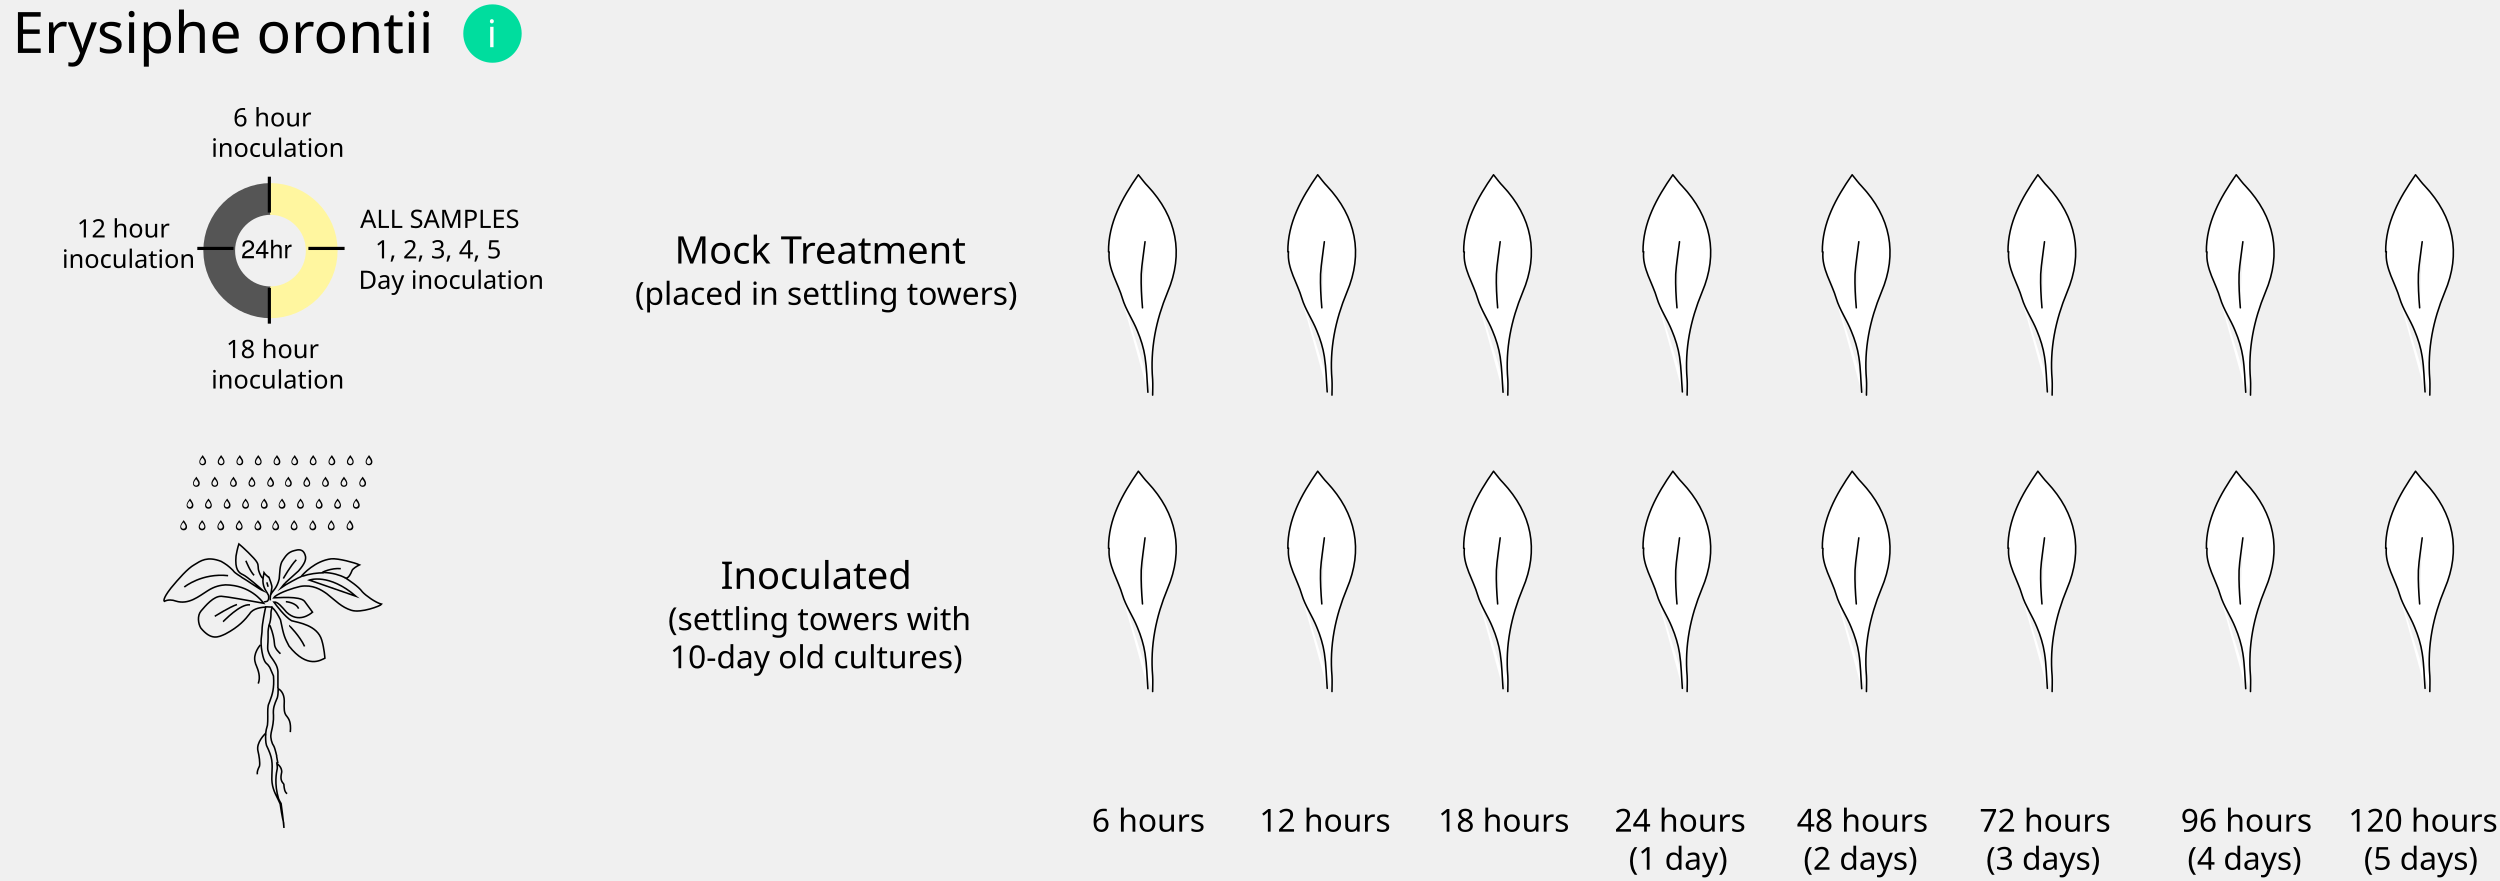
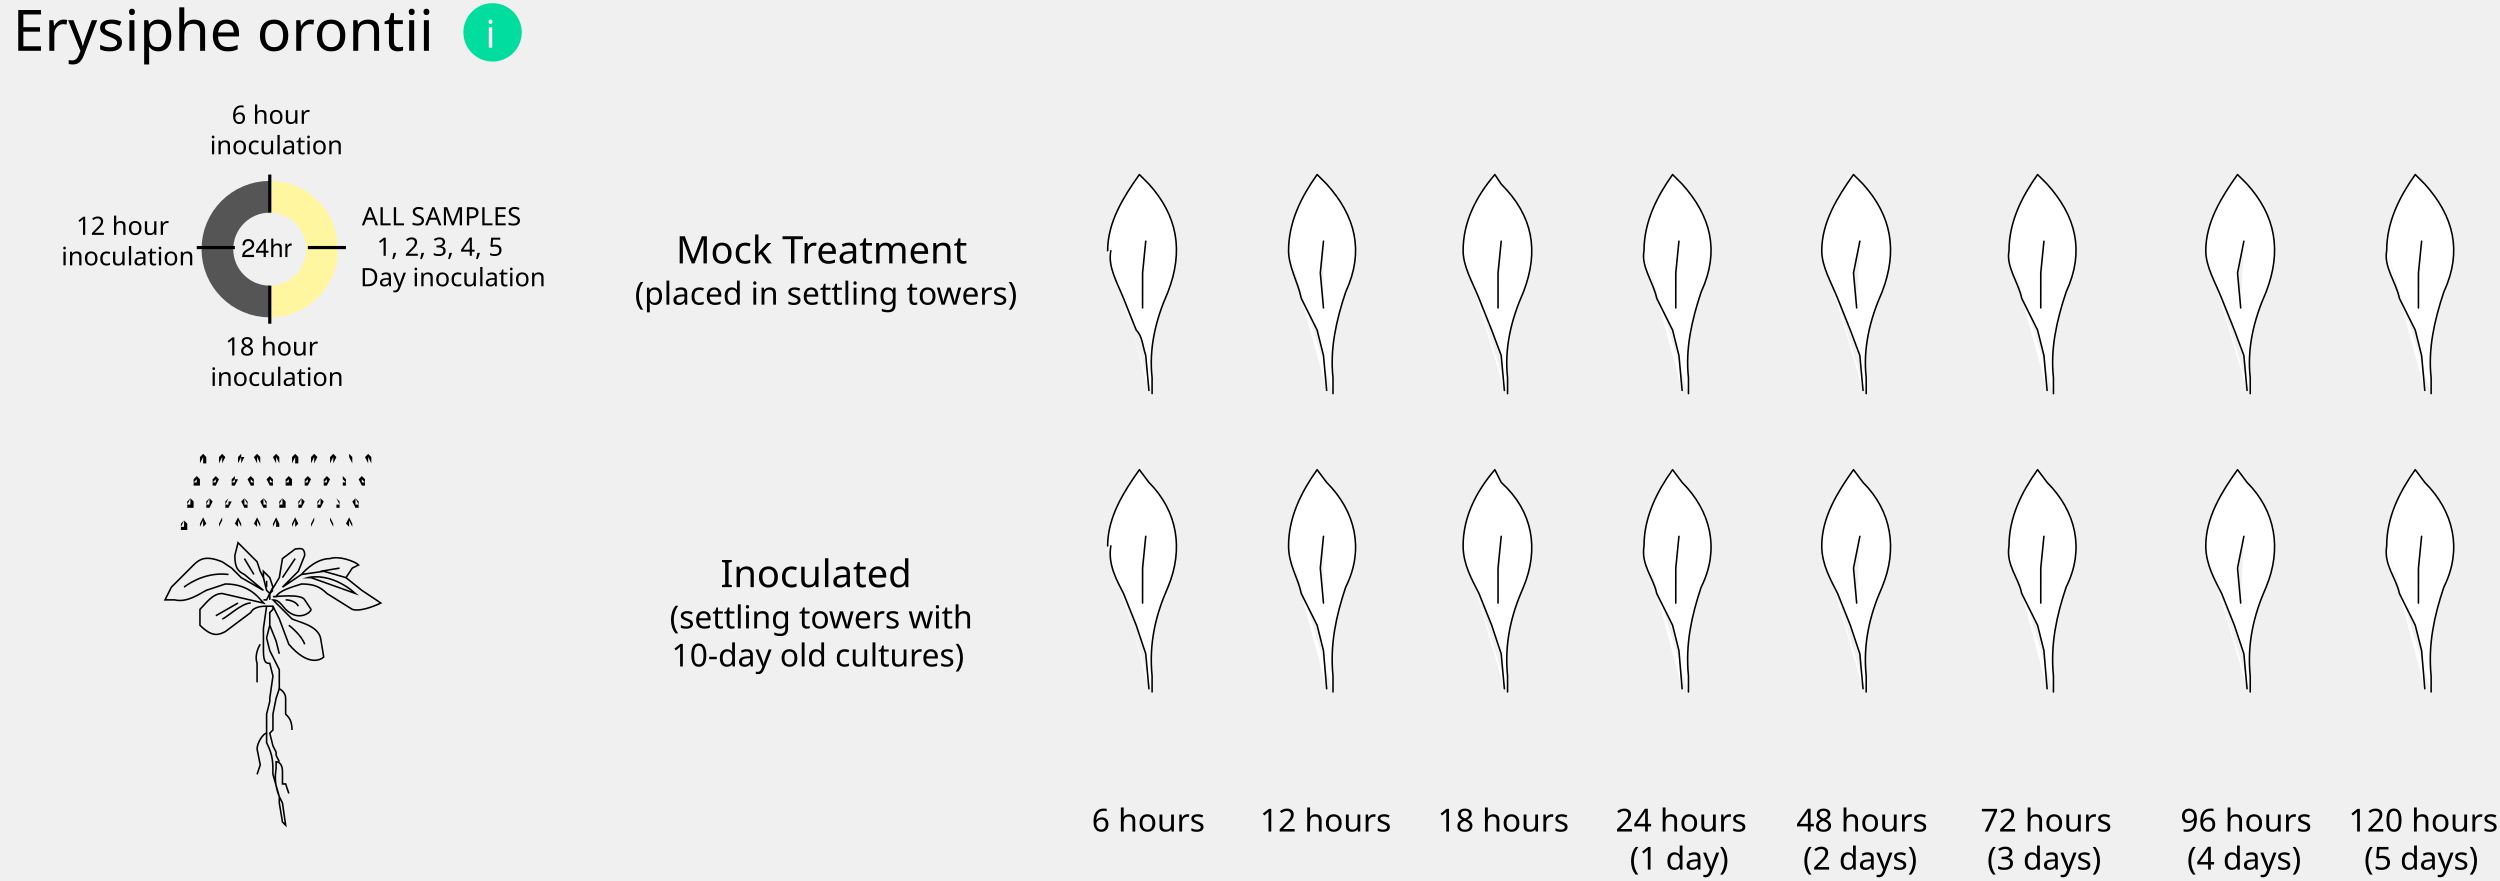
- <svg xmlns="http://www.w3.org/2000/svg" xml:space="preserve" id="BioticStressErysipheorontii_svg" x="0" y="0" version="1.1" viewBox="25 75 787.682 277.406" author="Provart Lab - Bio Analytic Resource, University of Toronto">
-   <g id="Erysiphe_orontii" transform="translate(-4.032 -5.627)">
+ <svg xmlns="http://www.w3.org/2000/svg" xml:space="preserve" id="BioticStressErysipheorontii_svg" x="0" y="0" version="1.1" viewBox="25 75 787.7 277.4" author="Provart Lab - Bio Analytic Resource, University of Toronto">
+   <g id="Erysiphe_orontii" transform="translate(-4 -6)">
    <g id="Labels">
-       <text id="text2" font-family="HelveticaNeue-Italic" font-size="18" transform="translate(32.931 97.314)">Erysiphe orontii</text>
-       <text id="text4" font-family="HelveticaNeue-Thin" font-size="12" transform="translate(241.58 163.667)">Mock Treatment</text>
-       <text id="text6" font-family="HelveticaNeue-Thin" font-size="10" transform="translate(229.101 176.667)">(placed in settling towers)</text>
-       <text id="text8" font-family="HelveticaNeue-Thin" font-size="12" transform="translate(256.064 266.166)">Inoculated</text>
-       <text id="text14" transform="translate(239.511 279.166)">
+       <text id="text2" font-family="HelveticaNeue-Italic" font-size="18" transform="translate(33 97)">Erysiphe orontii</text>
+       <text id="text4" font-family="HelveticaNeue-Thin" font-size="12" transform="translate(242 164)">Mock Treatment</text>
+       <text id="text6" font-family="HelveticaNeue-Thin" font-size="10" transform="translate(229 177)">(placed in settling towers)</text>
+       <text id="text8" font-family="HelveticaNeue-Thin" font-size="12" transform="translate(256 266)">Inoculated</text>
+       <text id="text14" transform="translate(240 279)">
        <tspan id="tspan10" x="0" y="0" font-family="HelveticaNeue-Thin" font-size="10">(settling towers with </tspan>
        <tspan id="tspan12" x=".6" y="12" font-family="HelveticaNeue-Thin" font-size="10">10-day old cultures)</tspan>
      </text>
-       <text id="text16" font-family="HelveticaNeue-Thin" font-size="10" transform="translate(373.044 342.666)">6 hours</text>
-       <text id="text18" font-family="HelveticaNeue-Thin" font-size="10" transform="translate(425.818 342.666)">12 hours</text>
-       <text id="text20" font-family="HelveticaNeue" font-size="8" transform="translate(104.996 162)">24hr</text>
-       <text id="text22" font-family="HelveticaNeue-Thin" font-size="10" transform="translate(482.15 342.666)">18 hours</text>
-       <text id="text28" transform="translate(537.704 342.666)">
+       <text id="text16" font-family="HelveticaNeue-Thin" font-size="10" transform="translate(373 343)">6 hours</text>
+       <text id="text18" font-family="HelveticaNeue-Thin" font-size="10" transform="translate(426 343)">12 hours</text>
+       <text id="text20" font-family="HelveticaNeue" font-size="8" transform="translate(105 162)">24hr</text>
+       <text id="text22" font-family="HelveticaNeue-Thin" font-size="10" transform="translate(482 343)">18 hours</text>
+       <text id="text28" transform="translate(538 343)">
        <tspan id="tspan24" x="0" y="0" font-family="HelveticaNeue-Thin" font-size="10">24 hours</tspan>
        <tspan id="tspan26" x="4.5" y="12" font-family="HelveticaNeue-Thin" font-size="10">(1 day)</tspan>
      </text>
-       <text id="text34" transform="translate(595.143 342.666)">
+       <text id="text34" transform="translate(595 343)">
        <tspan id="tspan30" x="0" y="0" font-family="HelveticaNeue-Thin" font-size="10">48 hours</tspan>
        <tspan id="tspan32" x="2.1" y="12" font-family="HelveticaNeue-Thin" font-size="10">(2 days)</tspan>
      </text>
-       <text id="text40" transform="translate(652.697 342.666)">
+       <text id="text40" transform="translate(653 343)">
        <tspan id="tspan36" x="0" y="0" font-family="HelveticaNeue-Thin" font-size="10">72 hours</tspan>
        <tspan id="tspan38" x="2.1" y="12" font-family="HelveticaNeue-Thin" font-size="10">(3 days)</tspan>
      </text>
-       <text id="text46" transform="translate(716.135 342.666)">
+       <text id="text46" transform="translate(716 343)">
        <tspan id="tspan42" x="0" y="0" font-family="HelveticaNeue-Thin" font-size="10">96 hours</tspan>
        <tspan id="tspan44" x="2.1" y="12" font-family="HelveticaNeue-Thin" font-size="10">(4 days)</tspan>
      </text>
-       <text id="text52" transform="translate(768.908 342.666)">
+       <text id="text52" transform="translate(769 343)">
        <tspan id="tspan48" x="0" y="0" font-family="HelveticaNeue-Thin" font-size="10">120 hours</tspan>
        <tspan id="tspan50" x="4.9" y="12" font-family="HelveticaNeue-Thin" font-size="10">(5 days)</tspan>
      </text>
    </g>
    <g id="infoButton_Botrytis_cinerea">
      <circle id="circle55" cx="184.2" cy="91.2" r="9.2" fill="#00dd9e" />
-       <text id="text57" fill="#fff" font-family="HelveticaNeue-Bold" font-size="12" transform="translate(182.452 95.5)">i</text>
+       <text id="text57" fill="#fff" font-family="HelveticaNeue-Bold" font-size="12" transform="translate(182 96)">i</text>
    </g>
    <g id="treatmentInfographic">
      <g id="root" fill="none" stroke="#000" stroke-miterlimit="10" stroke-width=".5">
-         <path id="path60" d="M110.4 296c.8-2.1 0-4.2-.7-5.9-.1-.2-.2-.4-.2-.6-1-2.9 1.6-5.7 1.6-5.7" />
-         <path id="path62" d="M118.3 262.9s2.3-4.1 4.1-5.9" />
-         <path id="path64" d="M123.1 272.4c-.7-1.9-3.9-2.2-4-2.2" />
-         <path id="path66" d="M103.7 271.1c-2.2.7-6.8 3.6-7 3.7" />
-         <path id="path68" d="M107.8 271.2c-3.1-.4-8.2 5.1-8.5 5.3" />
-         <path id="path70" d="M100.9 262c-8.2-.9-13.7 3.5-13.8 3.6" />
-         <path id="path72" d="M109.1 261.9c-1.2-1.1-2.6-4.6-2.6-4.6" />
-         <path id="path74" d="M113.1 264.1s.3.9.4 1.4" />
-         <path id="path76" d="M125 284.3c-1.4-3.1-4.8-6.6-4.9-6.6" />
-         <path id="path78" d="M111.8 262.7c-.1 0-.1 0 0 0" />
-         <path id="path80" d="M117.4 286.6c-.3-.3-1.9-1.6-1.9-3.2-.1-1.5-.5-3.4-1.3-5.4-.1-.4-.5-.6-.4-.4.4-.9.6-2.6.6-3.2v-.6c0-.5.1-.8.2-1.2.1-.3.1-.6.2-.9" />
-         <path id="path82" d="M110.1 324.6c-.1-.9.2-1.6.7-2.6.2-1-.1-3.2-.5-4.8-.6-2.6 2.2-5.3 2.3-5.4l.1.1c.1-.9.3-1.9.6-2.8.1-.7.1-1.7.1-2.7 0-1.6-.1-3.3.4-4.2.1-.2.2-.5.3-.8.7-1.9 1.4-3.8 1.1-7.8-1.5-3.6-1.1-2.5-1.6-3.3-.5-.8-1.3-.4-2-4.2-.7-3.8 0-5.2 0-7 0-1.8.9-6.2 1.2-7.5" />
-         <path id="path84" d="M119.5 330.7c-.8-.5-.9-1.7-1-2.5 0-.3 0-.5-.1-.6-1.1-1.1-.9-2.3-.6-3.8 0-1.4-1.1-2.3-1.5-2.6.1.6.1 1.2.1 1.5-.3 1.5-1 4.8.4 9.6.2.5.5 1 .8 1.5.6 4.2.9 7.7.9 7.7l-.1-1.6s-.5-1.8-1.1-6c-.2-.5-.4-.9-.6-1.3 0-.1 0-.1-.1-.2-1.1-2.2-2.1-4.1-1.9-7.4v-.2c.2-4.1.2-5.4-1.7-9.3-.3-.9-.3-2.6-.3-3.7" />
-         <path id="path86" d="M120.5 311.3c.3-3.2-.5-4.2-1.1-5l-.1-.1c-.8-1-.8-2.2-.7-4.7 0-2.6-1.4-3.6-1.9-3.9 0 1.1-.1 2.2-.3 2.9l-.1.2c-.8 1.9-1.3 3-1.1 5.3.1 1.7-.3 3.7-.6 4.9-.1.5-.2.9-.2 1.1-.2 1.1.3 2.9.8 3.5.4.7.6 1.7.8 2.4.1.3.1.6.2.8v.3c.1.5.2 1.1.3 1.7l.1.4" />
-         <path id="path88" d="M113.8 277.6c-.4 2-.3 2-.3 4s-.3 3.1 0 4.1c.3 1 .8 1.8 1.2 2.3.9 1.3 1.8 2.5 1.9 4.3v5.2" />
-         <path id="path90" d="M136.4 259.8c-3-.3-6 1.2-6.1 1.3h.8c-2 0-4.5.3-6.9 1.1" />
-         <path id="path92" d="M137.9 262.7c-1.8-.9-4.1-1.6-6.8-1.7" />
-         <path id="path94" d="M112.2 270.3c.2-.1 1-.1 1.2-.4.3-.4.4-1.1.2-1.8-.1-.2-.3-.4-.4-.7-.6-.9-1.5-2.3-1.3-4.5" />
-         <path id="path96" d="M114.3 268c-.2 1-.1 1.8-.1 1.8" />
-         <path id="path98" d="m126.5 263.4 14.7 5.1c-8.6-7.4-14.7-5.1-14.7-5.1z" />
-         <path id="line100" d="m114.6 267.4-.2.4" />
-         <path id="line102" d="M114.4 268v-.2" />
-         <path id="line104" d="M113.6 262.2v.3" />
+         <path id="path60" d="M110 296v-6c-1-3 1-6 1-6" />
+         <path id="path62" d="m118 263 4-6" />
+         <path id="path64" d="M123 272c-1-2-4-2-4-2" />
+         <path id="path66" d="m104 271-7 4" />
+         <path id="path68" d="M108 271c-3 0-8 5-9 5" />
+         <path id="path70" d="M101 262c-8-1-14 4-14 4" />
+         <path id="path72" d="m109 262-3-5" />
+         <path id="path74" d="M113 264v2" />
+         <path id="path76" d="M125 284c-1-3-5-6-5-6" />
+         <path id="path80" d="m117 287-1-4-2-5s0-1 0 0v-4l1-1v-1" />
+         <path id="path82" d="m110 325 1-3-1-5c0-2 2-5 3-5v-6l1-4v-1l1-7-1-4c-1 0-2 0-2-4v-7l1-7" />
+         <path id="path84" d="m120 331-1-3h-1v-4c0-2-1-3-2-3v2c0 1-1 4 1 9l1 2 1 7-1-1-1-6v-2l-2-7c0-4 0-6-2-10v-3" />
+         <path id="path86" d="M121 311c0-3-1-4-2-5v-5c0-2-2-3-2-3l-1 3-1 5v5l-1 1 1 4 1 2v1l1 2" />
+         <path id="path88" d="m114 278-1 4 1 4 1 2 2 4v6" />
+         <path id="path90" d="m136 260-6 1h1l-7 1" />
+         <path id="path92" d="m138 263-7-2" />
+         <path id="path94" d="M112 270h1l1-2-1-1-1-4" />
+         <path id="path96" d="M114 268v2" />
+         <path id="path98" d="m127 263 14 5c-8-7-15-5-15-5z" />
+         <path id="line100" d="m115 267-1 1" />
      </g>
-       <path id="rosette" fill="none" stroke="#000" stroke-miterlimit="10" stroke-width=".5" d="M80.8 270.1s-.8-.5 2.1-4.2c2.4-2.9 5.3-6.2 7.3-7.3 2.1-1.3 4.1-2.8 8.5-1.1 1.4.8 2.3 1.4 3.7 2.8.7 1.1 2.7 2 2.9 2.3 1 .5 5.5 3.7 6.7 4.2-1.2-1.1-5.1-4.5-6.4-5.1-1.4-.6-2.6-1.7-2.2-5.9.4-2.4.9-3.8.9-3.8 1 .8 5 4.5 5.7 5.8.6 1 .2 1.7.6 2.8.3 1 .9 2.1 1.3 2.3.1-.7.3-1.8.3-1.8.3.5 1.6 1.5 1.6 1.5.2.5 1 2.6.9 3.1-.1.8-.3 2-.3 2 .6-.8 2-2 2.6-4.7.2-1.5.1-4.5 1.1-5.8.9-1.3 1.6-2.6 3.7-3.1 1.1-.3 2.9-.8 3.5 1.9.1.9-.1 2.1-2.2 4.5-1.4 1.3-4.5 4-4.5 4.1-.7.8-1 1.2-1 1.2 1.4-1 5.7-3.3 6.3-3.5.6-.8 4.5-5 9.5-5.6 2.2-.2 7.4 1.2 8.9 1.9-.8.4-2.2 1.2-2.4 1.9-.3.8-1 2.3-1.9 2.3.9.6 4 2.6 5.2 4.3 1 1.1 4.1 3.4 6.1 3.9-.3.5-6.5 2.9-9.6 1.9-3.1-1-4.8-2.9-7.7-5.2-1.7-1.2-4.4-3-8.4-2.3-2.2.5-6.2 1.8-8 3.2l-.3.4c1 0 8.3-.7 9.7 1.1 1.2 1.6 2.5 3.4 2.5 3.4-.7.6-4.4 3.6-8.2 0-1.5-1.7-2.7-3.3-4-3.2.6.8 3.6 4.8 5.6 5.9 2.2.6 8.1 1.4 9.5 6.1.8 2.6 1 5.7 1 5.7-1.3.6-5.5 3.5-11.3-3.8-1.3-2.6-1.6-2.8-2.7-8.3-.8-1.5-1.5-3-2.8-4-1.3-.1-1.9-.1-2 0-1 .1-3.8.3-4.9 2.1-1.3 1.7-3.3 4.1-7.7 6.4-2.2 1-4.4 2.1-7.7-1.9-.8-1.3-1.2-3.9.1-5.4 1.4-1.6 3.9-4.7 6.4-4.6 1.7.1 8.4 1.3 13.3 2.2-.6-.8-4.3-5.7-12-5.8-1.5.1-3.4.4-5.7 1.9-2.6 1.6-5.9 4.5-10 3.2-1-.4-2.5-.5-3.6.1z" />
-       <path id="mist" d="M87.8 245.9c.3.6.2 1.3-.2 1.6-.4.3-1 .3-1.4 0-.4-.3-.5-1-.2-1.6.2-.5.6-.9.9-1.4.3.4.6.8.9 1.4zm-1.5 1.1c.2.3.8.3 1 0 .4-.4.2-1-.5-1.8-.7.8-.9 1.4-.5 1.8zm3.5-7.9c.3.6.2 1.3-.2 1.6-.4.3-1 .3-1.4 0-.4-.3-.5-1-.2-1.6.2-.5.6-.9.9-1.4.3.4.6.8.9 1.4zm-1.5 1.1c.2.3.8.3 1 0 .4-.4.2-1-.5-1.8-.7.8-.9 1.4-.5 1.8zm3.5-8c.3.6.2 1.3-.2 1.6-.4.3-1 .3-1.4 0-.4-.3-.5-1-.2-1.6.2-.5.6-.9.9-1.4.3.5.6.9.9 1.4zm-1.5 1.2c.2.3.8.3 1 0 .4-.4.2-1-.5-1.8-.7.8-.9 1.4-.5 1.8zm3.5-8c.3.6.2 1.3-.2 1.6-.4.3-1 .3-1.4 0-.4-.3-.5-1-.2-1.6.2-.5.6-.9.9-1.4.3.5.6.9.9 1.4zm-1.5 1.2c.2.3.8.3 1 0 .4-.4.2-1-.5-1.8-.7.8-.9 1.4-.5 1.8zm1.3 19.3c.3.6.2 1.3-.2 1.6-.4.3-1 .3-1.4 0-.4-.3-.5-1-.2-1.6.2-.5.6-.9.9-1.4.3.4.7.8.9 1.4zm-1.4 1.1c.2.3.8.3 1 0 .4-.4.2-1-.5-1.8-.7.8-.9 1.4-.5 1.8zm3.4-7.9c.3.6.2 1.3-.2 1.6-.4.3-1 .3-1.4 0-.4-.3-.5-1-.2-1.6.2-.5.6-.9.9-1.4.3.4.7.8.9 1.4zm-1.4 1.1c.2.3.8.3 1 0 .4-.4.2-1-.5-1.8-.7.8-.9 1.4-.5 1.8zm3.4-8c.3.6.2 1.3-.2 1.6-.4.3-1 .3-1.4 0-.4-.3-.5-1-.2-1.6.2-.5.6-.9.9-1.4.3.5.7.9.9 1.4zm-1.4 1.2c.2.3.8.3 1 0 .4-.4.2-1-.5-1.8-.7.8-.9 1.4-.5 1.8zm3.4-8c.3.6.2 1.3-.2 1.6-.4.3-1 .3-1.4 0-.4-.3-.5-1-.2-1.6.2-.5.6-.9.9-1.4.3.5.7.9.9 1.4zm-1.4 1.2c.2.3.8.3 1 0 .4-.4.2-1-.5-1.8-.7.8-.9 1.4-.5 1.8zm1.3 19.3c.3.6.2 1.3-.2 1.6-.4.3-1 .3-1.4 0-.4-.3-.5-1-.2-1.6.2-.5.6-.9.9-1.4.3.4.6.8.9 1.4zM98 247c.2.3.8.3 1 0 .4-.4.2-1-.5-1.8-.7.8-.8 1.4-.5 1.8zm3.5-7.9c.3.6.2 1.3-.2 1.6-.4.3-1 .3-1.4 0-.4-.3-.5-1-.2-1.6.2-.5.6-.9.9-1.4.3.4.6.8.9 1.4zm-1.5 1.1c.2.3.8.3 1 0 .4-.4.2-1-.5-1.8-.7.8-.8 1.4-.5 1.8zm3.5-8c.3.6.2 1.3-.2 1.6-.4.3-1 .3-1.4 0-.4-.3-.5-1-.2-1.6.2-.5.6-.9.9-1.4.3.5.6.9.9 1.4zm-1.5 1.2c.2.3.8.3 1 0 .4-.4.2-1-.5-1.8-.7.8-.8 1.4-.5 1.8zm3.5-8c.3.6.2 1.3-.2 1.6-.4.3-1 .3-1.4 0-.4-.3-.5-1-.2-1.6.2-.5.6-.9.9-1.4.3.5.6.9.9 1.4zm-1.5 1.2c.2.3.8.3 1 0 .4-.4.2-1-.5-1.8-.7.8-.8 1.4-.5 1.8zm1.3 19.3c.3.6.2 1.3-.2 1.6-.4.3-1 .3-1.4 0-.4-.3-.5-1-.2-1.6.2-.5.6-.9.9-1.4.3.4.7.8.9 1.4zm-1.4 1.1c.2.3.8.3 1 0 .4-.4.2-1-.5-1.8-.7.8-.9 1.4-.5 1.8zm3.4-7.9c.3.6.2 1.3-.2 1.6-.4.3-1 .3-1.4 0-.4-.3-.5-1-.2-1.6.2-.5.6-.9.9-1.4.3.4.7.8.9 1.4zm-1.4 1.1c.2.3.8.3 1 0 .4-.4.2-1-.5-1.8-.7.8-.9 1.4-.5 1.8zm3.4-8c.3.6.2 1.3-.2 1.6-.4.3-1 .3-1.4 0-.4-.3-.5-1-.2-1.6.2-.5.6-.9.9-1.4.3.5.7.9.9 1.4zm-1.4 1.2c.2.3.8.3 1 0 .4-.4.2-1-.5-1.8-.7.8-.9 1.4-.5 1.8zm3.4-8c.3.6.2 1.3-.2 1.6-.4.3-1 .3-1.4 0-.4-.3-.5-1-.2-1.6.2-.5.6-.9.9-1.4.3.5.7.9.9 1.4zm-1.4 1.2c.2.3.8.3 1 0 .4-.4.2-1-.5-1.8-.7.8-.9 1.4-.5 1.8zm1.3 19.3c.3.6.2 1.3-.2 1.6-.4.3-1 .3-1.4 0-.4-.3-.5-1-.2-1.6.2-.5.6-.9.9-1.4.3.4.7.8.9 1.4zm-1.5 1.1c.2.3.8.3 1 0 .4-.4.2-1-.5-1.8-.7.8-.8 1.4-.5 1.8zm3.5-7.9c.3.6.2 1.3-.2 1.6-.4.3-1 .3-1.4 0-.4-.3-.5-1-.2-1.6.2-.5.6-.9.9-1.4.3.4.7.8.9 1.4zm-1.5 1.1c.2.3.8.3 1 0 .4-.4.2-1-.5-1.8-.7.8-.8 1.4-.5 1.8zm3.5-8c.3.6.2 1.3-.2 1.6-.4.3-1 .3-1.4 0-.4-.3-.5-1-.2-1.6.2-.5.6-.9.9-1.4.3.5.7.9.9 1.4zm-1.5 1.2c.2.3.8.3 1 0 .4-.4.2-1-.5-1.8-.7.8-.8 1.4-.5 1.8zm3.5-8c.3.6.2 1.3-.2 1.6-.4.3-1 .3-1.4 0-.4-.3-.5-1-.2-1.6.2-.5.6-.9.9-1.4.3.5.7.9.9 1.4zm-1.5 1.2c.2.3.8.3 1 0 .4-.4.2-1-.5-1.8-.7.8-.8 1.4-.5 1.8zm1.1 19.3c.3.6.2 1.3-.2 1.6-.4.3-1 .3-1.4 0-.4-.3-.5-1-.2-1.6.2-.5.6-.9.9-1.4.3.4.6.8.9 1.4zm-1.5 1.1c.2.3.8.3 1 0 .4-.4.2-1-.5-1.8-.7.8-.9 1.4-.5 1.8zm3.5-7.9c.3.6.2 1.3-.2 1.6-.4.3-1 .3-1.4 0-.4-.3-.5-1-.2-1.6.2-.5.6-.9.9-1.4.3.4.6.8.9 1.4zm-1.5 1.1c.2.3.8.3 1 0 .4-.4.2-1-.5-1.8-.7.8-.9 1.4-.5 1.8zm3.5-8c.3.6.2 1.3-.2 1.6-.4.3-1 .3-1.4 0-.4-.3-.5-1-.2-1.6.2-.5.6-.9.9-1.4.3.5.6.9.9 1.4zm-1.5 1.2c.2.3.8.3 1 0 .4-.4.2-1-.5-1.8-.7.8-.9 1.4-.5 1.8zm3.5-8c.3.6.2 1.3-.2 1.6-.4.3-1 .3-1.4 0-.4-.3-.5-1-.2-1.6.2-.5.6-.9.9-1.4.3.5.6.9.9 1.4zm-1.5 1.2c.2.3.8.3 1 0 .4-.4.2-1-.5-1.8-.7.8-.9 1.4-.5 1.8zm1.3 19.3c.3.6.2 1.3-.2 1.6-.4.3-1 .3-1.4 0-.4-.3-.5-1-.2-1.6.2-.5.6-.9.9-1.4.3.4.7.8.9 1.4zm-1.4 1.1c.2.3.8.3 1 0 .4-.4.2-1-.5-1.8-.7.8-.9 1.4-.5 1.8zm3.4-7.9c.3.6.2 1.3-.2 1.6-.4.3-1 .3-1.4 0-.4-.3-.5-1-.2-1.6.2-.5.6-.9.9-1.4.3.4.7.8.9 1.4zm-1.4 1.1c.2.3.8.3 1 0 .4-.4.2-1-.5-1.8-.7.8-.9 1.4-.5 1.8zm3.4-8c.3.6.2 1.3-.2 1.6-.4.3-1 .3-1.4 0-.4-.3-.5-1-.2-1.6.2-.5.6-.9.9-1.4.3.5.7.9.9 1.4zm-1.4 1.2c.2.3.8.3 1 0 .4-.4.2-1-.5-1.8-.7.8-.9 1.4-.5 1.8zm3.4-8c.3.6.2 1.3-.2 1.6-.4.3-1 .3-1.4 0-.4-.3-.5-1-.2-1.6.2-.5.6-.9.9-1.4.3.5.7.9.9 1.4zm-1.4 1.2c.2.3.8.3 1 0 .4-.4.2-1-.5-1.8-.7.8-.9 1.4-.5 1.8zm1.3 19.3c.3.6.2 1.3-.2 1.6-.4.3-1 .3-1.4 0-.4-.3-.5-1-.2-1.6.2-.5.6-.9.9-1.4.3.4.6.8.9 1.4zM127 247c.2.3.8.3 1 0 .4-.4.2-1-.5-1.8-.7.8-.8 1.4-.5 1.8zm3.5-7.9c.3.6.2 1.3-.2 1.6-.4.3-1 .3-1.4 0-.4-.3-.5-1-.2-1.6.2-.5.6-.9.9-1.4.3.4.6.8.9 1.4zm-1.5 1.1c.2.3.8.3 1 0 .4-.4.2-1-.5-1.8-.7.8-.8 1.4-.5 1.8zm3.5-8c.3.6.2 1.3-.2 1.6-.4.3-1 .3-1.4 0-.4-.3-.5-1-.2-1.6.2-.5.6-.9.9-1.4.3.5.6.9.9 1.4zm-1.5 1.2c.2.3.8.3 1 0 .4-.4.2-1-.5-1.8-.7.8-.8 1.4-.5 1.8zm3.5-8c.3.6.2 1.3-.2 1.6-.4.3-1 .3-1.4 0-.4-.3-.5-1-.2-1.6.2-.5.6-.9.9-1.4.3.5.6.9.9 1.4zm-1.5 1.2c.2.3.8.3 1 0 .4-.4.2-1-.5-1.8-.7.8-.8 1.4-.5 1.8zm1.3 19.3c.3.6.2 1.3-.2 1.6-.4.3-1 .3-1.4 0-.4-.3-.5-1-.2-1.6.2-.5.6-.9.9-1.4.3.4.7.8.9 1.4zm-1.4 1.1c.2.3.8.3 1 0 .4-.4.2-1-.5-1.8-.7.8-.9 1.4-.5 1.8zm3.4-7.9c.3.6.2 1.3-.2 1.6-.4.3-1 .3-1.4 0-.4-.3-.5-1-.2-1.6.2-.5.6-.9.9-1.4.3.4.7.8.9 1.4zm-1.4 1.1c.2.3.8.3 1 0 .4-.4.2-1-.5-1.8-.7.8-.9 1.4-.5 1.8zm3.4-8c.3.6.2 1.3-.2 1.6-.4.3-1 .3-1.4 0-.4-.3-.5-1-.2-1.6.2-.5.6-.9.9-1.4.3.5.7.9.9 1.4zm-1.4 1.2c.2.3.8.3 1 0 .4-.4.2-1-.5-1.8-.7.8-.9 1.4-.5 1.8zm3.4-8c.3.6.2 1.3-.2 1.6-.4.3-1 .3-1.4 0-.4-.3-.5-1-.2-1.6.2-.5.6-.9.9-1.4.3.5.7.9.9 1.4zm-1.4 1.2c.2.3.8.3 1 0 .4-.4.2-1-.5-1.8-.7.8-.9 1.4-.5 1.8zm1.3 19.3c.3.6.2 1.3-.2 1.6-.4.3-1 .3-1.4 0-.4-.3-.5-1-.2-1.6.2-.5.6-.9.9-1.4.3.4.7.8.9 1.4zm-1.5 1.1c.2.3.8.3 1 0 .4-.4.2-1-.5-1.8-.7.8-.8 1.4-.5 1.8zm3.5-7.9c.3.6.2 1.3-.2 1.6-.4.3-1 .3-1.4 0-.4-.3-.5-1-.2-1.6.2-.5.6-.9.9-1.4.3.4.7.8.9 1.4zm-1.5 1.1c.2.3.8.3 1 0 .4-.4.2-1-.5-1.8-.7.8-.8 1.4-.5 1.8zm3.5-8c.3.6.2 1.3-.2 1.6-.4.3-1 .3-1.4 0-.4-.3-.5-1-.2-1.6.2-.5.6-.9.9-1.4.3.5.7.9.9 1.4zm-1.5 1.2c.2.3.8.3 1 0 .4-.4.2-1-.5-1.8-.7.8-.8 1.4-.5 1.8zm3.5-8c.3.6.2 1.3-.2 1.6-.4.3-1 .3-1.4 0-.4-.3-.5-1-.2-1.6.2-.5.6-.9.9-1.4.3.5.7.9.9 1.4zm-1.5 1.2c.2.3.8.3 1 0 .4-.4.2-1-.5-1.8-.7.8-.8 1.4-.5 1.8z" />
+       <path id="rosette" fill="none" stroke="#000" stroke-miterlimit="10" stroke-width=".5" d="m81 270 2-4 7-7c2-2 4-3 9-1l3 2 3 3 7 4-6-5c-2-1-3-2-3-6l1-4 6 6 1 3 1 2v-2l2 2 1 3-1 2 3-5 1-6 4-3c1 0 3-1 3 2l-2 5-4 4-1 1 6-4s4-5 9-5c3-1 8 1 9 2l-2 1-2 3 5 4 6 4s-6 3-9 2l-8-5c-2-2-4-3-8-3-3 1-7 2-8 4h-1c1 0 9-1 10 1l2 3c0 1-4 4-8 0-1-1-2-3-4-3l6 6c2 1 8 2 9 6l1 6c-1 1-5 3-11-4l-3-8-2-4h-2c-1 0-4 0-5 2l-8 6c-2 1-4 2-8-2v-5c2-2 4-5 7-5l13 3c-1-1-4-6-12-6l-6 2c-2 1-6 4-10 3h-3z" />
+       <path id="mist" d="M88 246v2h-2v-2l1-1 1 1zm-2 1h1v-2l-1 2zm4-8v2h-2v-2l1-1 1 1zm-2 1h1v-2l-1 2zm4-8v2h-2v-2l1-1 1 1zm-2 1h1v-1l-1 1zm4-8v2h-2v-2l1-1 1 1zm-2 2h1v-2l-1 2zm2 19-1 1h-1v-1l1-2 1 2zm-2 1h1v-2l-1 2zm4-8-1 2h-1v-2l1-1 1 1zm-2 1h1v-2l-1 2zm4-8-1 2h-1v-2l1-1 1 1zm-2 1h1v-1l-1 1zm4-8-1 2h-1v-2l1-1 1 1zm-2 2h1v-2l-1 2zm1 19v1h-1v-1l1-2v2zm-1 1h1v-2l-1 2zm4-8-1 2h-1v-2l1-1v1zm-2 1h1v-2l-1 2zm4-8-1 2h-1v-2l1-1v1zm-2 1h1v-1l-1 1zm4-8-1 2h-1v-2l1-1v1zm-2 2h1v-2l-1 2zm1 19v1h-1l-1-1 1-2 1 2zm-1 1h1l-1-2v2zm3-8v2h-1l-1-2 1-1 1 1zm-1 1h1l-1-2v2zm3-8v2h-1l-1-2 1-1 1 1zm-1 1h1l-1-1v1zm3-8v2h-1l-1-2 1-1 1 1zm-1 2h1l-1-2v2zm1 19v1h-1l-1-1 1-2 1 2zm-1 1h1l-1-2v2zm3-8v2h-1l-1-2 1-1 1 1zm-1 1h1l-1-2v2zm3-8v2h-1l-1-2 1-1 1 1zm-1 1h1l-1-1v1zm3-8v2h-1l-1-2 1-1 1 1zm-1 2h1l-1-2v2zm1 19v1h-2v-1l1-2 1 2zm-2 1h1v-2l-1 2zm4-8v2h-2v-2l1-1 1 1zm-2 1h1v-2l-1 2zm4-8v2h-2v-2l1-1 1 1zm-2 1h1v-1l-1 1zm4-8v2h-2v-2l1-1 1 1zm-2 2h1v-2l-1 2zm2 19-1 1h-1v-1l1-2 1 2zm-2 1h1v-2l-1 2zm4-8-1 2h-1v-2l1-1 1 1zm-2 1h1v-2l-1 2zm4-8-1 2h-1v-2l1-1 1 1zm-2 1h1v-1l-1 1zm4-8-1 2h-1v-2l1-1 1 1zm-2 2h1v-2l-1 2zm1 19v1h-1v-1l1-2v2zm-1 1h1v-2l-1 2zm4-8-1 2h-1v-2l1-1 1 1zm-2 1h1v-2l-1 2zm4-8-1 2h-1v-2l1-1 1 1zm-2 1h1v-1l-1 1zm4-8-1 2h-1v-2l1-1 1 1zm-2 2h1v-2l-1 2zm1 19v1h-1v-3l1 2zm-1 1h1l-1-2v2zm3-8v2h-1v-3l1 1zm-1 1h1l-1-2v2zm3-8v2h-1v-3l1 1zm-1 1h1l-1-1v1zm3-8v2h-1v-3l1 1zm-1 2h1l-1-2v2zm1 19v1h-1l-1-1 1-2 1 2zm-1 1h1l-1-2v2zm3-8v2h-1l-1-2 1-1 1 1zm-1 1h1l-1-2v2zm3-8v2h-1l-1-2 1-1 1 1zm-1 1h1l-1-1v1zm3-8v2h-1l-1-2 1-1 1 1zm-1 2h1l-1-2v2z" />
    </g>
    <g id="TimeSampleChart">
      <g id="darkCycle">
-         <path id="path110" fill="none" stroke="#555" stroke-miterlimit="10" stroke-width="10" d="M114.4 175.9c-9 0-16.3-7.3-16.3-16.3s7.3-16.3 16.3-16.3" />
+         <path id="path110" fill="none" stroke="#555" stroke-miterlimit="10" stroke-width="10" d="M114 176a16 16 0 0 1 0-33" />
      </g>
      <g id="lightCycle">
-         <path id="path113" fill="none" stroke="#fff69f" stroke-miterlimit="10" stroke-width="10" d="M114.1 143.3c9 0 16.3 7.3 16.3 16.3s-7.3 16.3-16.3 16.3" />
+         <path id="path113" fill="none" stroke="#fff69f" stroke-miterlimit="10" stroke-width="10" d="M114 143a16 16 0 0 1 0 33" />
      </g>
-       <text id="text145" transform="translate(102.491 120.444)">
+       <text id="text145" transform="translate(102 120)">
        <tspan id="tspan141" x="0" y="0" font-family="HelveticaNeue-Thin" font-size="8">6 hour</tspan>
        <tspan id="tspan143" x="-6.9" y="9.6" font-family="HelveticaNeue-Thin" font-size="8">inoculation</tspan>
      </text>
-       <path id="line147" fill="none" stroke="#000" stroke-miterlimit="10" d="M113.9 136.3v11.3" />
-       <text id="text153" transform="translate(100.268 193.444)">
+       <path id="line147" fill="none" stroke="#000" stroke-miterlimit="10" d="M114 136v12" />
+       <text id="text153" transform="translate(100 193)">
        <tspan id="tspan149" x="0" y="0" font-family="HelveticaNeue-Thin" font-size="8">18 hour</tspan>
        <tspan id="tspan151" x="-4.7" y="9.6" font-family="HelveticaNeue-Thin" font-size="8">inoculation</tspan>
      </text>
-       <path id="line155" fill="none" stroke="#000" stroke-miterlimit="10" d="M113.9 171.3v11.3" />
-       <text id="text161" transform="translate(53.268 155.444)">
+       <path id="line155" fill="none" stroke="#000" stroke-miterlimit="10" d="M114 171v12" />
+       <text id="text161" transform="translate(53 155)">
        <tspan id="tspan157" x="0" y="0" font-family="HelveticaNeue-Thin" font-size="8">12 hour</tspan>
        <tspan id="tspan159" x="-4.7" y="9.6" font-family="HelveticaNeue-Thin" font-size="8">inoculation</tspan>
      </text>
-       <path id="line163" fill="none" stroke="#000" stroke-miterlimit="10" d="M102.6 158.9H91.2" />
-       <text id="text171" transform="translate(142.504 152.444)">
+       <path id="line163" fill="none" stroke="#000" stroke-miterlimit="10" d="M103 159H91" />
+       <text id="text171" transform="translate(143 152)">
        <tspan id="tspan165" x="0" y="0" font-family="HelveticaNeue-Thin" font-size="8">ALL SAMPLES</tspan>
        <tspan id="tspan167" x="4.7" y="9.6" font-family="HelveticaNeue-Thin" font-size="8">1, 2, 3, 4, 5</tspan>
        <tspan id="tspan169" x="-.5" y="19.2" font-family="HelveticaNeue-Thin" font-size="8">Day inoculation</tspan>
      </text>
-       <path id="line173" fill="none" stroke="#000" stroke-miterlimit="10" d="M137.6 158.9h-11.4" />
+       <path id="line173" fill="none" stroke="#000" stroke-miterlimit="10" d="M138 159h-12" />
    </g>
    <g id="Erysiphe_orontii_at_120_Hours" fill="#fff" stroke="#000" stroke-linecap="round" stroke-linejoin="round" stroke-miterlimit="10" stroke-width=".5">
-       <path id="Treated_Erysiphe_orontii_at_120_Hours" d="M780.7 253.4c-.1-9.1 4.3-17 9.4-24.3 1.3 1.6 2 2.6 2.9 3.5 9.2 9.8 11.5 21.3 6.3 33.5-3.7 8.9-5.5 18-4.7 27.5.1 1.6 0 3.3 0 4.9m-1.5-1c-.3-3.7-.3-7.3-.9-11.1-.4-2.7-1.3-5.6-2.4-8.2-1.4-3.5-3.7-6.8-4.7-10.2-1.3-4.6-4.7-9.5-4.2-14.7m11.3-3.2c-.4 3.5-1 6.8-1.2 10.2-.1 3.6.1 7 .4 10.6" />
-       <path id="Control_Erysiphe_orontii_at_120_Hours" d="M780.7 160c-.1-9.1 4.3-17 9.4-24.3 1.3 1.6 2 2.6 2.9 3.5 9.2 9.8 11.5 21.3 6.3 33.5-3.7 8.9-5.5 18-4.7 27.5.1 1.6 0 3.3 0 4.9m-1.5-1c-.3-3.7-.3-7.3-.9-11.1-.4-2.7-1.3-5.6-2.4-8.2-1.4-3.5-3.7-6.8-4.7-10.2-1.3-4.6-4.7-9.5-4.2-14.7m11.3-3.1c-.4 3.5-1 6.8-1.2 10.2-.1 3.6.1 7 .4 10.6" />
+       <path id="Treated_Erysiphe_orontii_at_120_Hours" d="M781 253c0-9 4-17 9-24l3 4c9 9 12 21 6 33-3 9-5 18-4 28v5m-2-1-1-12-2-8-5-10c-1-5-5-9-4-15m11-3-1 10v11" />
+       <path id="Control_Erysiphe_orontii_at_120_Hours" d="M781 160c0-9 4-17 9-24l3 3c9 10 12 21 6 34-3 9-5 18-4 27v5m-2-1-1-11-2-8-5-10c-1-5-5-10-4-15m11-3-1 10v11" />
    </g>
    <g id="Erysiphe_orontii_at_96_Hours" fill="#fff" stroke="#000" stroke-linecap="round" stroke-linejoin="round" stroke-miterlimit="10" stroke-width=".5">
-       <path id="Treated_Erysiphe_orontii_at_96_Hours" d="M724.2 253.4c-.1-9.1 4.3-17 9.4-24.3 1.3 1.6 2 2.6 2.9 3.5 9.2 9.8 11.5 21.3 6.3 33.5-3.7 8.9-5.5 18-4.7 27.5.1 1.6 0 3.3 0 4.9m-1.5-.9c-.3-3.7-.3-7.3-.9-11.1-.4-2.7-1.3-5.6-2.4-8.2-1.4-3.5-3.7-6.8-4.7-10.2-1.3-4.6-4.7-9.5-4.2-14.7m11.3-3.3c-.4 3.5-1 6.8-1.2 10.2-.1 3.6.1 7 .4 10.6" />
-       <path id="Control_Erysiphe_orontii_at_96_Hours" d="M724.2 160c-.1-9.1 4.3-17 9.4-24.3 1.3 1.6 2 2.6 2.9 3.5 9.2 9.8 11.5 21.3 6.3 33.5-3.7 8.9-5.5 18-4.7 27.5.1 1.6 0 3.3 0 4.9m-1.5-.9c-.3-3.7-.3-7.3-.9-11.1-.4-2.7-1.3-5.6-2.4-8.2-1.4-3.5-3.7-6.8-4.7-10.2-1.3-4.6-4.7-9.5-4.2-14.7m11.3-3.2c-.4 3.5-1 6.8-1.2 10.2-.1 3.6.1 7 .4 10.6" />
+       <path id="Treated_Erysiphe_orontii_at_96_Hours" d="M724 253c0-9 5-17 10-24l3 4c9 9 11 21 6 33-4 9-6 18-5 28v5m-1-1-1-11-3-9-4-10c-2-4-5-9-5-15m12-3-2 10 1 11" />
+       <path id="Control_Erysiphe_orontii_at_96_Hours" d="M724 160c0-9 5-17 10-24l3 3c9 10 11 21 6 34-4 9-6 18-5 27v5m-1-1-1-11-3-8-4-10c-2-5-5-10-5-15m12-3-2 10 1 11" />
    </g>
    <g id="Erysiphe_orontii_at_72_Hours" fill="#fff" stroke="#000" stroke-linecap="round" stroke-linejoin="round" stroke-miterlimit="10" stroke-width=".5">
-       <path id="Treated_Erysiphe_orontii_at_72_Hours" d="M661.7 253.4c-.1-9.1 4.3-17 9.4-24.3 1.3 1.6 2 2.6 2.9 3.5 9.2 9.8 11.5 21.3 6.3 33.5-3.7 8.9-5.5 18-4.7 27.5.1 1.6 0 3.3 0 4.9m-1.5-1c-.3-3.7-.3-7.3-.9-11.1-.4-2.7-1.3-5.6-2.4-8.2-1.4-3.5-3.7-6.8-4.7-10.2-1.3-4.6-4.7-9.5-4.2-14.7m11.3-3.2c-.4 3.5-1 6.8-1.2 10.2-.1 3.6.1 7 .4 10.6" />
-       <path id="Control_Erysiphe_orontii_at_72_Hours" d="M661.7 160c-.1-9.1 4.3-17 9.4-24.3 1.3 1.6 2 2.6 2.9 3.5 9.2 9.8 11.5 21.3 6.3 33.5-3.7 8.9-5.5 18-4.7 27.5.1 1.6 0 3.3 0 4.9m-1.5-1c-.3-3.7-.3-7.3-.9-11.1-.4-2.7-1.3-5.6-2.4-8.2-1.4-3.5-3.7-6.8-4.7-10.2-1.3-4.6-4.7-9.5-4.2-14.7m11.3-3.1c-.4 3.5-1 6.8-1.2 10.2-.1 3.6.1 7 .4 10.6" />
+       <path id="Treated_Erysiphe_orontii_at_72_Hours" d="M662 253c0-9 4-17 9-24l3 4c9 9 12 21 6 33-3 9-5 18-4 28v5m-2-1-1-12-2-8-5-10c-1-5-5-9-4-15m11-3-1 10v11" />
+       <path id="Control_Erysiphe_orontii_at_72_Hours" d="M662 160c0-9 4-17 9-24l3 3c9 10 12 21 6 34-3 9-5 18-4 27v5m-2-1-1-11-2-8-5-10c-1-5-5-10-4-15m11-3-1 10v11" />
    </g>
    <g id="Erysiphe_orontii_at_48_Hours" fill="#fff" stroke="#000" stroke-linecap="round" stroke-linejoin="round" stroke-miterlimit="10" stroke-width=".5">
-       <path id="Treated_Erysiphe_orontii_at_48_Hours" d="M603.2 253.4c-.1-9.1 4.3-17 9.4-24.3 1.3 1.6 2 2.6 2.9 3.5 9.2 9.8 11.5 21.3 6.3 33.5-3.7 8.9-5.5 18-4.7 27.5.1 1.6 0 3.3 0 4.9m-1.5-.9c-.3-3.7-.3-7.3-.9-11.1-.4-2.7-1.3-5.6-2.4-8.2-1.4-3.5-3.7-6.8-4.7-10.2-1.3-4.6-4.7-9.5-4.2-14.7m11.3-3.3c-.4 3.5-1 6.8-1.2 10.2-.1 3.6.1 7 .4 10.6" />
-       <path id="Control_Erysiphe_orontii_at_48_Hours" d="M603.2 160c-.1-9.1 4.3-17 9.4-24.3 1.3 1.6 2 2.6 2.9 3.5 9.2 9.8 11.5 21.3 6.3 33.5-3.7 8.9-5.5 18-4.7 27.5.1 1.6 0 3.3 0 4.9m-1.5-.9c-.3-3.7-.3-7.3-.9-11.1-.4-2.7-1.3-5.6-2.4-8.2-1.4-3.5-3.7-6.8-4.7-10.2-1.3-4.6-4.7-9.5-4.2-14.7m11.3-3.2c-.4 3.5-1 6.8-1.2 10.2-.1 3.6.1 7 .4 10.6" />
+       <path id="Treated_Erysiphe_orontii_at_48_Hours" d="M603 253c0-9 5-17 10-24l3 4c9 9 11 21 6 33-4 9-6 18-5 28v5m-1-1-1-11-3-9-4-10c-2-4-5-9-5-15m12-3-2 10 1 11" />
+       <path id="Control_Erysiphe_orontii_at_48_Hours" d="M603 160c0-9 5-17 10-24l3 3c9 10 11 21 6 34-4 9-6 18-5 27v5m-1-1-1-11-3-8-4-10c-2-5-5-10-5-15m12-3-2 10 1 11" />
    </g>
    <g id="Erysiphe_orontii_at_24_Hours" fill="#fff" stroke="#000" stroke-linecap="round" stroke-linejoin="round" stroke-miterlimit="10" stroke-width=".5">
-       <path id="Treated_Erysiphe_orontii_at_24_Hours" d="M546.7 253.4c-.1-9.1 4.3-17 9.4-24.3 1.3 1.6 2 2.6 2.9 3.5 9.2 9.8 11.5 21.3 6.3 33.5-3.7 8.9-5.5 18-4.7 27.5.1 1.6 0 3.3 0 4.9m-1.5-1c-.3-3.7-.3-7.3-.9-11.1-.4-2.7-1.3-5.6-2.4-8.2-1.4-3.5-3.7-6.8-4.7-10.2-1.3-4.6-4.7-9.5-4.2-14.7m11.3-3.2c-.4 3.5-1 6.8-1.2 10.2-.1 3.6.1 7 .4 10.6" />
-       <path id="Control_Erysiphe_orontii_at_24_Hours" d="M546.7 160c-.1-9.1 4.3-17 9.4-24.3 1.3 1.6 2 2.6 2.9 3.5 9.2 9.8 11.5 21.3 6.3 33.5-3.7 8.9-5.5 18-4.7 27.5.1 1.6 0 3.3 0 4.9m-1.5-1c-.3-3.7-.3-7.3-.9-11.1-.4-2.7-1.3-5.6-2.4-8.2-1.4-3.5-3.7-6.8-4.7-10.2-1.3-4.6-4.7-9.5-4.2-14.7m11.3-3.1c-.4 3.5-1 6.8-1.2 10.2-.1 3.6.1 7 .4 10.6" />
+       <path id="Treated_Erysiphe_orontii_at_24_Hours" d="M547 253c0-9 4-17 9-24l3 4c9 9 12 21 6 33-3 9-5 18-4 28v5m-2-1-1-12-2-8-5-10c-1-5-5-9-4-15m11-3-1 10v11" />
+       <path id="Control_Erysiphe_orontii_at_24_Hours" d="M547 160c0-9 4-17 9-24l3 3c9 10 12 21 6 34-3 9-5 18-4 27v5m-2-1-1-11-2-8-5-10c-1-5-5-10-4-15m11-3-1 10v11" />
    </g>
    <g id="Erysiphe_orontii_at_18_Hours" fill="#fff" stroke="#000" stroke-linecap="round" stroke-linejoin="round" stroke-miterlimit="10" stroke-width=".5">
-       <path id="Treated_Erysiphe_orontii_at_18_Hours" d="M490.2 253.4c-.1-9.1 4.3-17 9.4-24.3 1.3 1.6 2 2.6 2.9 3.5 9.2 9.8 11.5 21.3 6.3 33.5-3.7 8.9-5.5 18-4.7 27.5.1 1.6 0 3.3 0 4.9m-1.5-.9c-.3-3.7-.3-7.3-.9-11.1-.4-2.7-1.3-5.6-2.4-8.2-1.4-3.5-3.7-6.8-4.7-10.2-1.3-4.6-4.7-9.5-4.2-14.7m11.3-3.3c-.4 3.5-1 6.8-1.2 10.2-.1 3.6.1 7 .4 10.6" />
-       <path id="Control_Erysiphe_orontii_at_18_Hours" d="M490.2 160c-.1-9.1 4.3-17 9.4-24.3 1.3 1.6 2 2.6 2.9 3.5 9.2 9.8 11.5 21.3 6.3 33.5-3.7 8.9-5.5 18-4.7 27.5.1 1.6 0 3.3 0 4.9m-1.5-.9c-.3-3.7-.3-7.3-.9-11.1-.4-2.7-1.3-5.6-2.4-8.2-1.4-3.5-3.7-6.8-4.7-10.2-1.3-4.6-4.7-9.5-4.2-14.7m11.3-3.2c-.4 3.5-1 6.8-1.2 10.2-.1 3.6.1 7 .4 10.6" />
+       <path id="Treated_Erysiphe_orontii_at_18_Hours" d="M490 253c0-9 4-17 10-24l2 4c10 9 12 21 7 33-4 9-6 18-5 28v5m-1-1-1-11-3-9-4-10c-2-4-5-9-5-15m12-3-1 10v11" />
+       <path id="Control_Erysiphe_orontii_at_18_Hours" d="M490 160c0-9 4-17 10-24l2 3c10 10 12 21 7 34-4 9-6 18-5 27v5m-1-1-1-11-3-8-4-10c-2-5-5-10-5-15m12-3-1 10v11" />
    </g>
    <g id="Erysiphe_orontii_at_12_Hours" fill="#fff" stroke="#000" stroke-linecap="round" stroke-linejoin="round" stroke-miterlimit="10" stroke-width=".5">
-       <path id="Treated_Erysiphe_orontii_at_12_Hours" d="M434.8 253.4c-.1-9.1 4.3-17 9.4-24.3 1.3 1.6 2 2.6 2.9 3.5 9.2 9.8 11.5 21.3 6.3 33.5-3.7 8.9-5.5 18-4.7 27.5.1 1.6 0 3.3 0 4.9m-1.5-1c-.3-3.7-.3-7.3-.9-11.1-.4-2.7-1.3-5.6-2.4-8.2-1.4-3.5-3.7-6.8-4.7-10.2-1.3-4.6-4.7-9.5-4.2-14.7m11.3-3.2c-.4 3.5-1 6.8-1.2 10.2-.1 3.6.1 7 .4 10.6" />
-       <path id="Control_Erysiphe_orontii_at_12_Hours" d="M434.8 160c-.1-9.1 4.3-17 9.4-24.3 1.3 1.6 2 2.6 2.9 3.5 9.2 9.8 11.5 21.3 6.3 33.5-3.7 8.9-5.5 18-4.7 27.5.1 1.6 0 3.3 0 4.9m-1.5-1c-.3-3.7-.3-7.3-.9-11.1-.4-2.7-1.3-5.6-2.4-8.2-1.4-3.5-3.7-6.8-4.7-10.2-1.3-4.6-4.7-9.5-4.2-14.7m11.3-3.1c-.4 3.5-1 6.8-1.2 10.2-.1 3.6.1 7 .4 10.6" />
+       <path id="Treated_Erysiphe_orontii_at_12_Hours" d="M435 253c0-9 4-17 9-24l3 4c9 9 12 21 6 33-3 9-5 18-4 28v5m-2-1-1-12-2-8-5-10c-1-5-4-9-4-15m11-3-1 10 1 11" />
+       <path id="Control_Erysiphe_orontii_at_12_Hours" d="M435 160c0-9 4-17 9-24l3 3c9 10 12 21 6 34-3 9-5 18-4 27v5m-2-1-1-11-2-8-5-10c-1-5-4-10-4-15m11-3-1 10 1 11" />
    </g>
    <g id="Erysiphe_orontii_at_6_Hours" fill="#fff" stroke="#000" stroke-linecap="round" stroke-linejoin="round" stroke-miterlimit="10" stroke-width=".5">
-       <path id="Treated_Erysiphe_orontii_at_6_Hours" d="M378.3 253.4c-.1-9.1 4.3-17 9.4-24.3 1.3 1.6 2 2.6 2.9 3.5 9.2 9.8 11.5 21.3 6.3 33.5-3.7 8.9-5.5 18-4.7 27.5.1 1.6 0 3.3 0 4.9m-1.5-.9c-.3-3.7-.3-7.3-.9-11.1-.4-2.7-1.3-5.6-2.4-8.2-1.4-3.5-3.7-6.8-4.7-10.2-1.3-4.6-4.7-9.5-4.2-14.7m11.3-3.3c-.4 3.5-1 6.8-1.2 10.2-.1 3.6.1 7 .4 10.6" />
-       <path id="Control_Erysiphe_orontii_at_6_Hours" d="M378.3 160c-.1-9.1 4.3-17 9.4-24.3 1.3 1.6 2 2.6 2.9 3.5 9.2 9.8 11.5 21.3 6.3 33.5-3.7 8.9-5.5 18-4.7 27.5.1 1.6 0 3.3 0 4.9m-1.5-.9c-.3-3.7-.3-7.3-.9-11.1-.4-2.7-1.3-5.6-2.4-8.2-1.4-3.5-3.7-6.8-4.7-10.2-1.3-4.6-4.7-9.5-4.2-14.7m11.3-3.2c-.4 3.5-1 6.8-1.2 10.2-.1 3.6.1 7 .4 10.6" />
+       <path id="Treated_Erysiphe_orontii_at_6_Hours" d="M378 253c0-9 5-17 10-24l3 4c9 9 11 21 6 33-4 9-6 18-5 28v5m-1-1-1-11-3-9-4-10c-2-4-5-9-4-15m11-3-1 10v11" />
+       <path id="Control_Erysiphe_orontii_at_6_Hours" d="M378 160c0-9 5-17 10-24l3 3c9 10 11 21 6 34-4 9-6 18-5 27v5m-1-1-1-11c-1-3-1-6-3-8l-4-10c-2-5-5-10-4-15m11-3-1 10v11" />
    </g>
  </g>
</svg>
